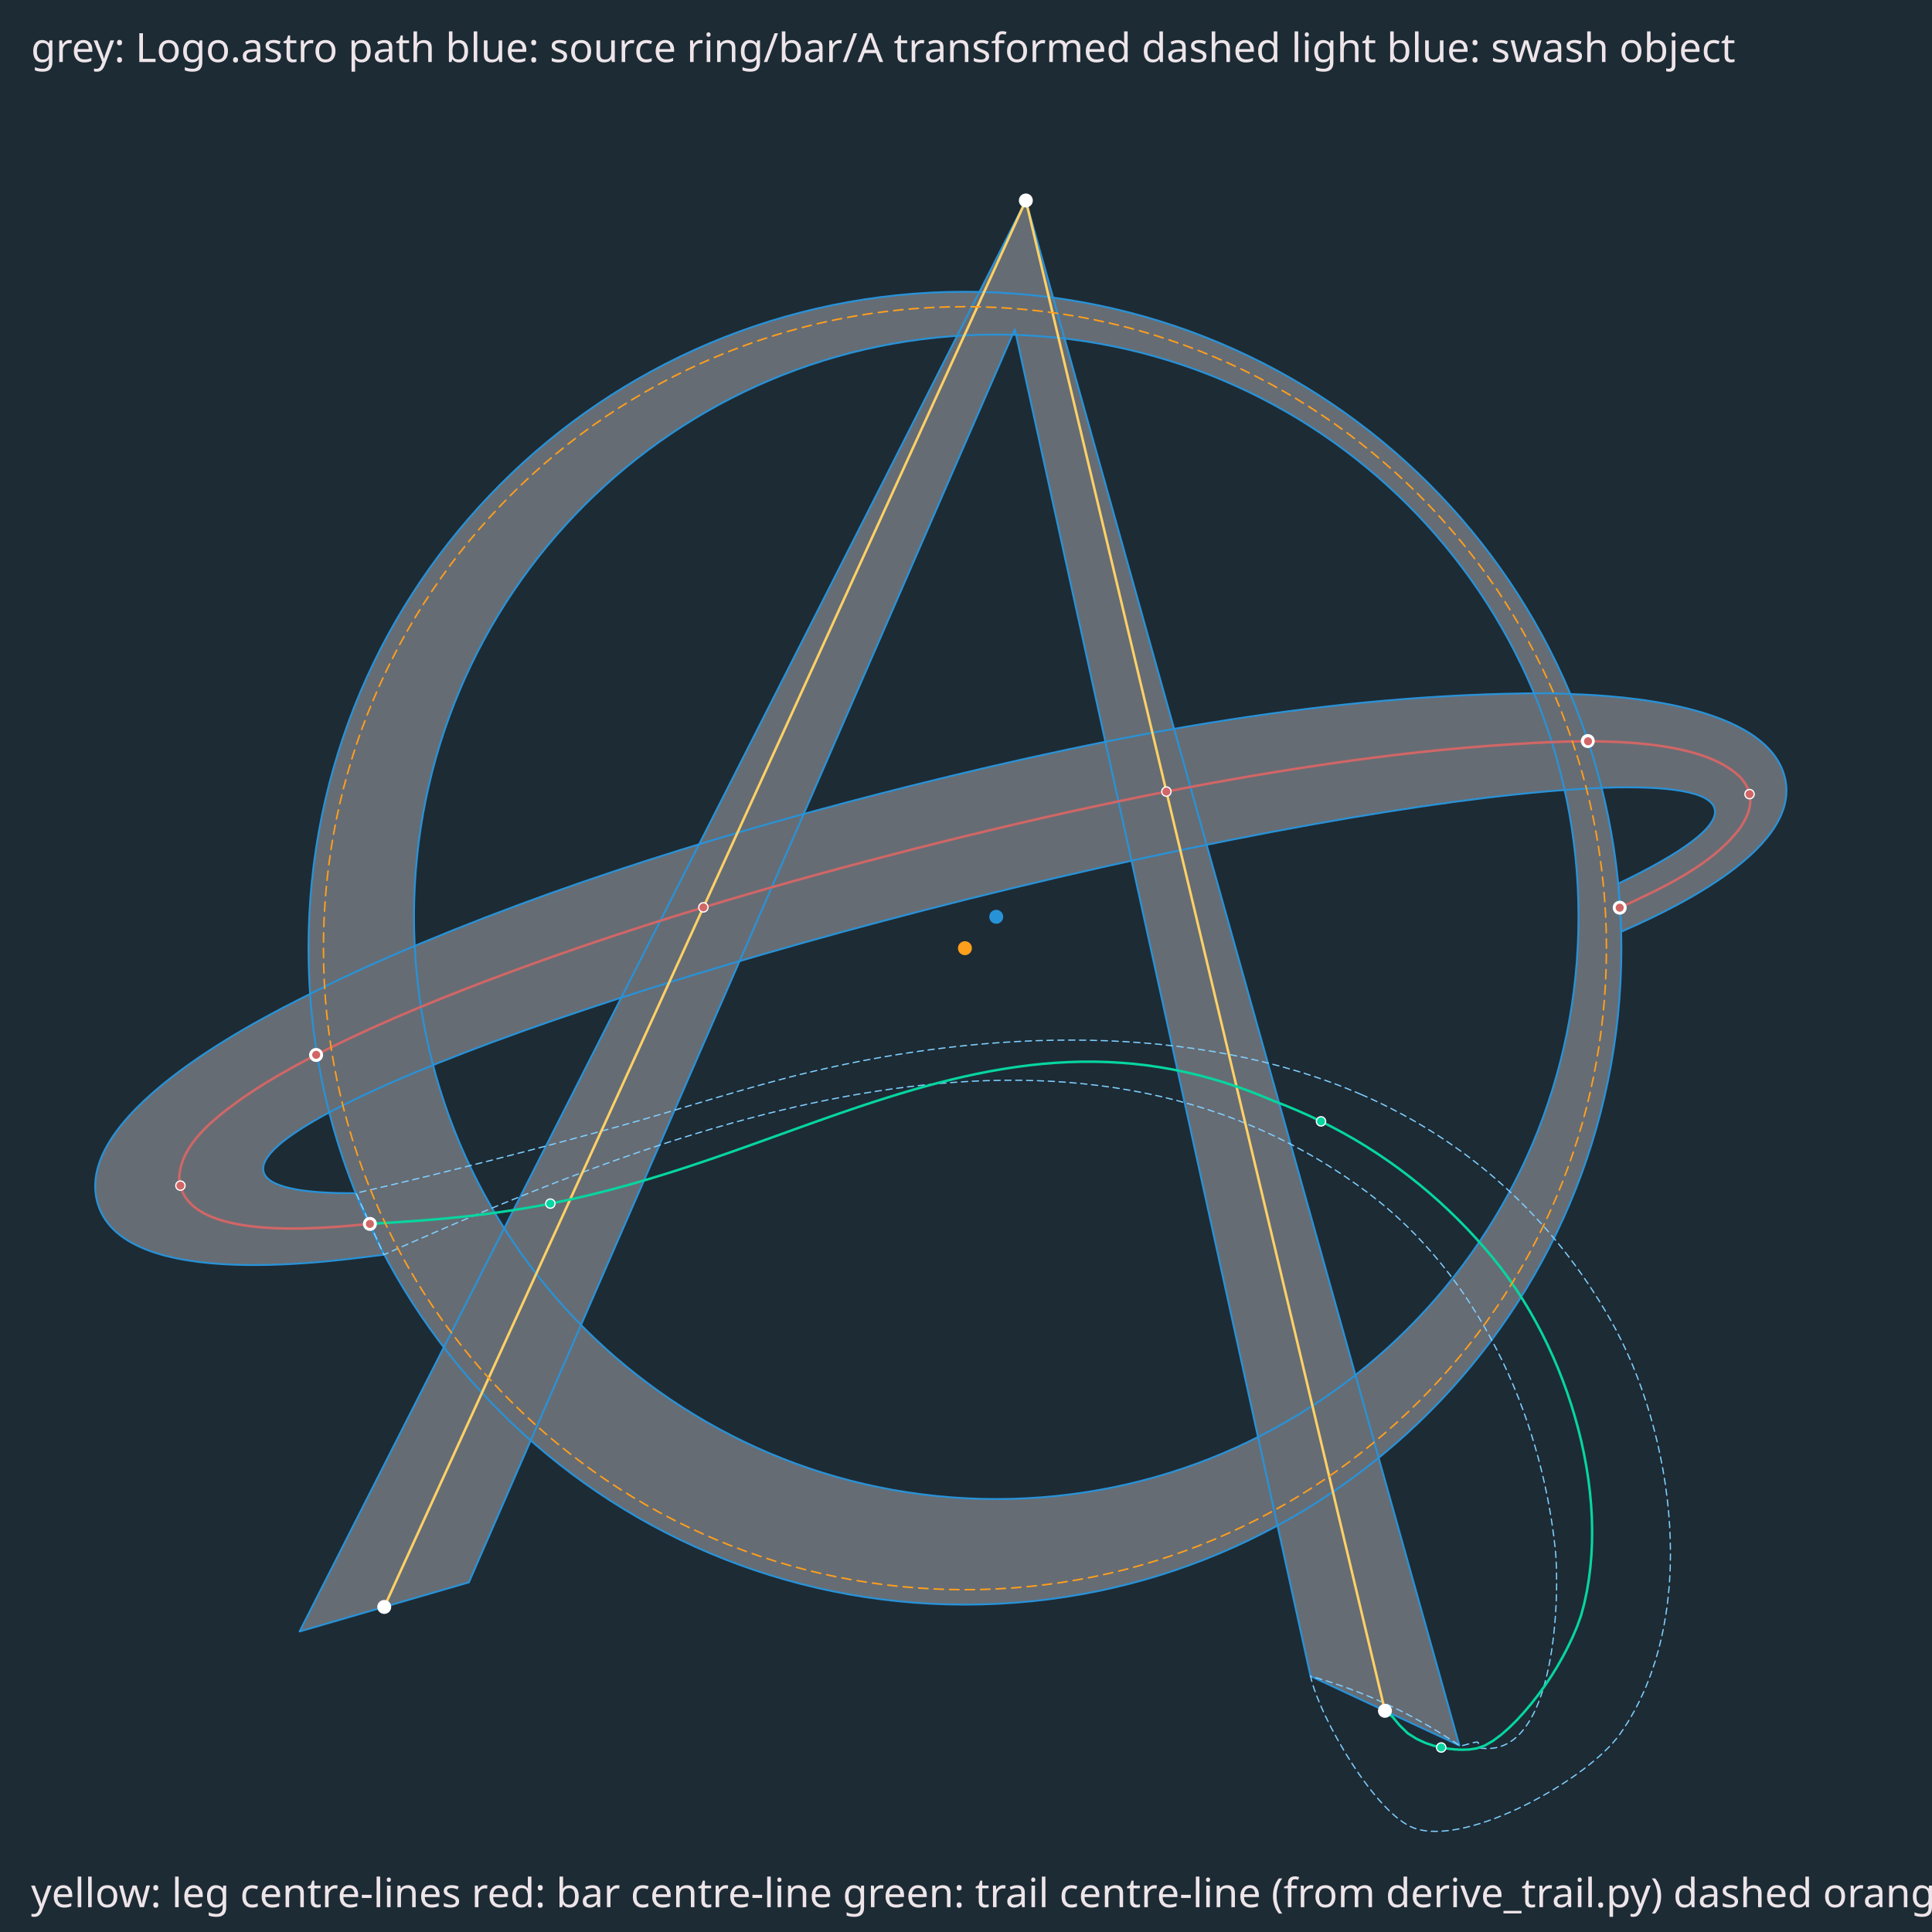
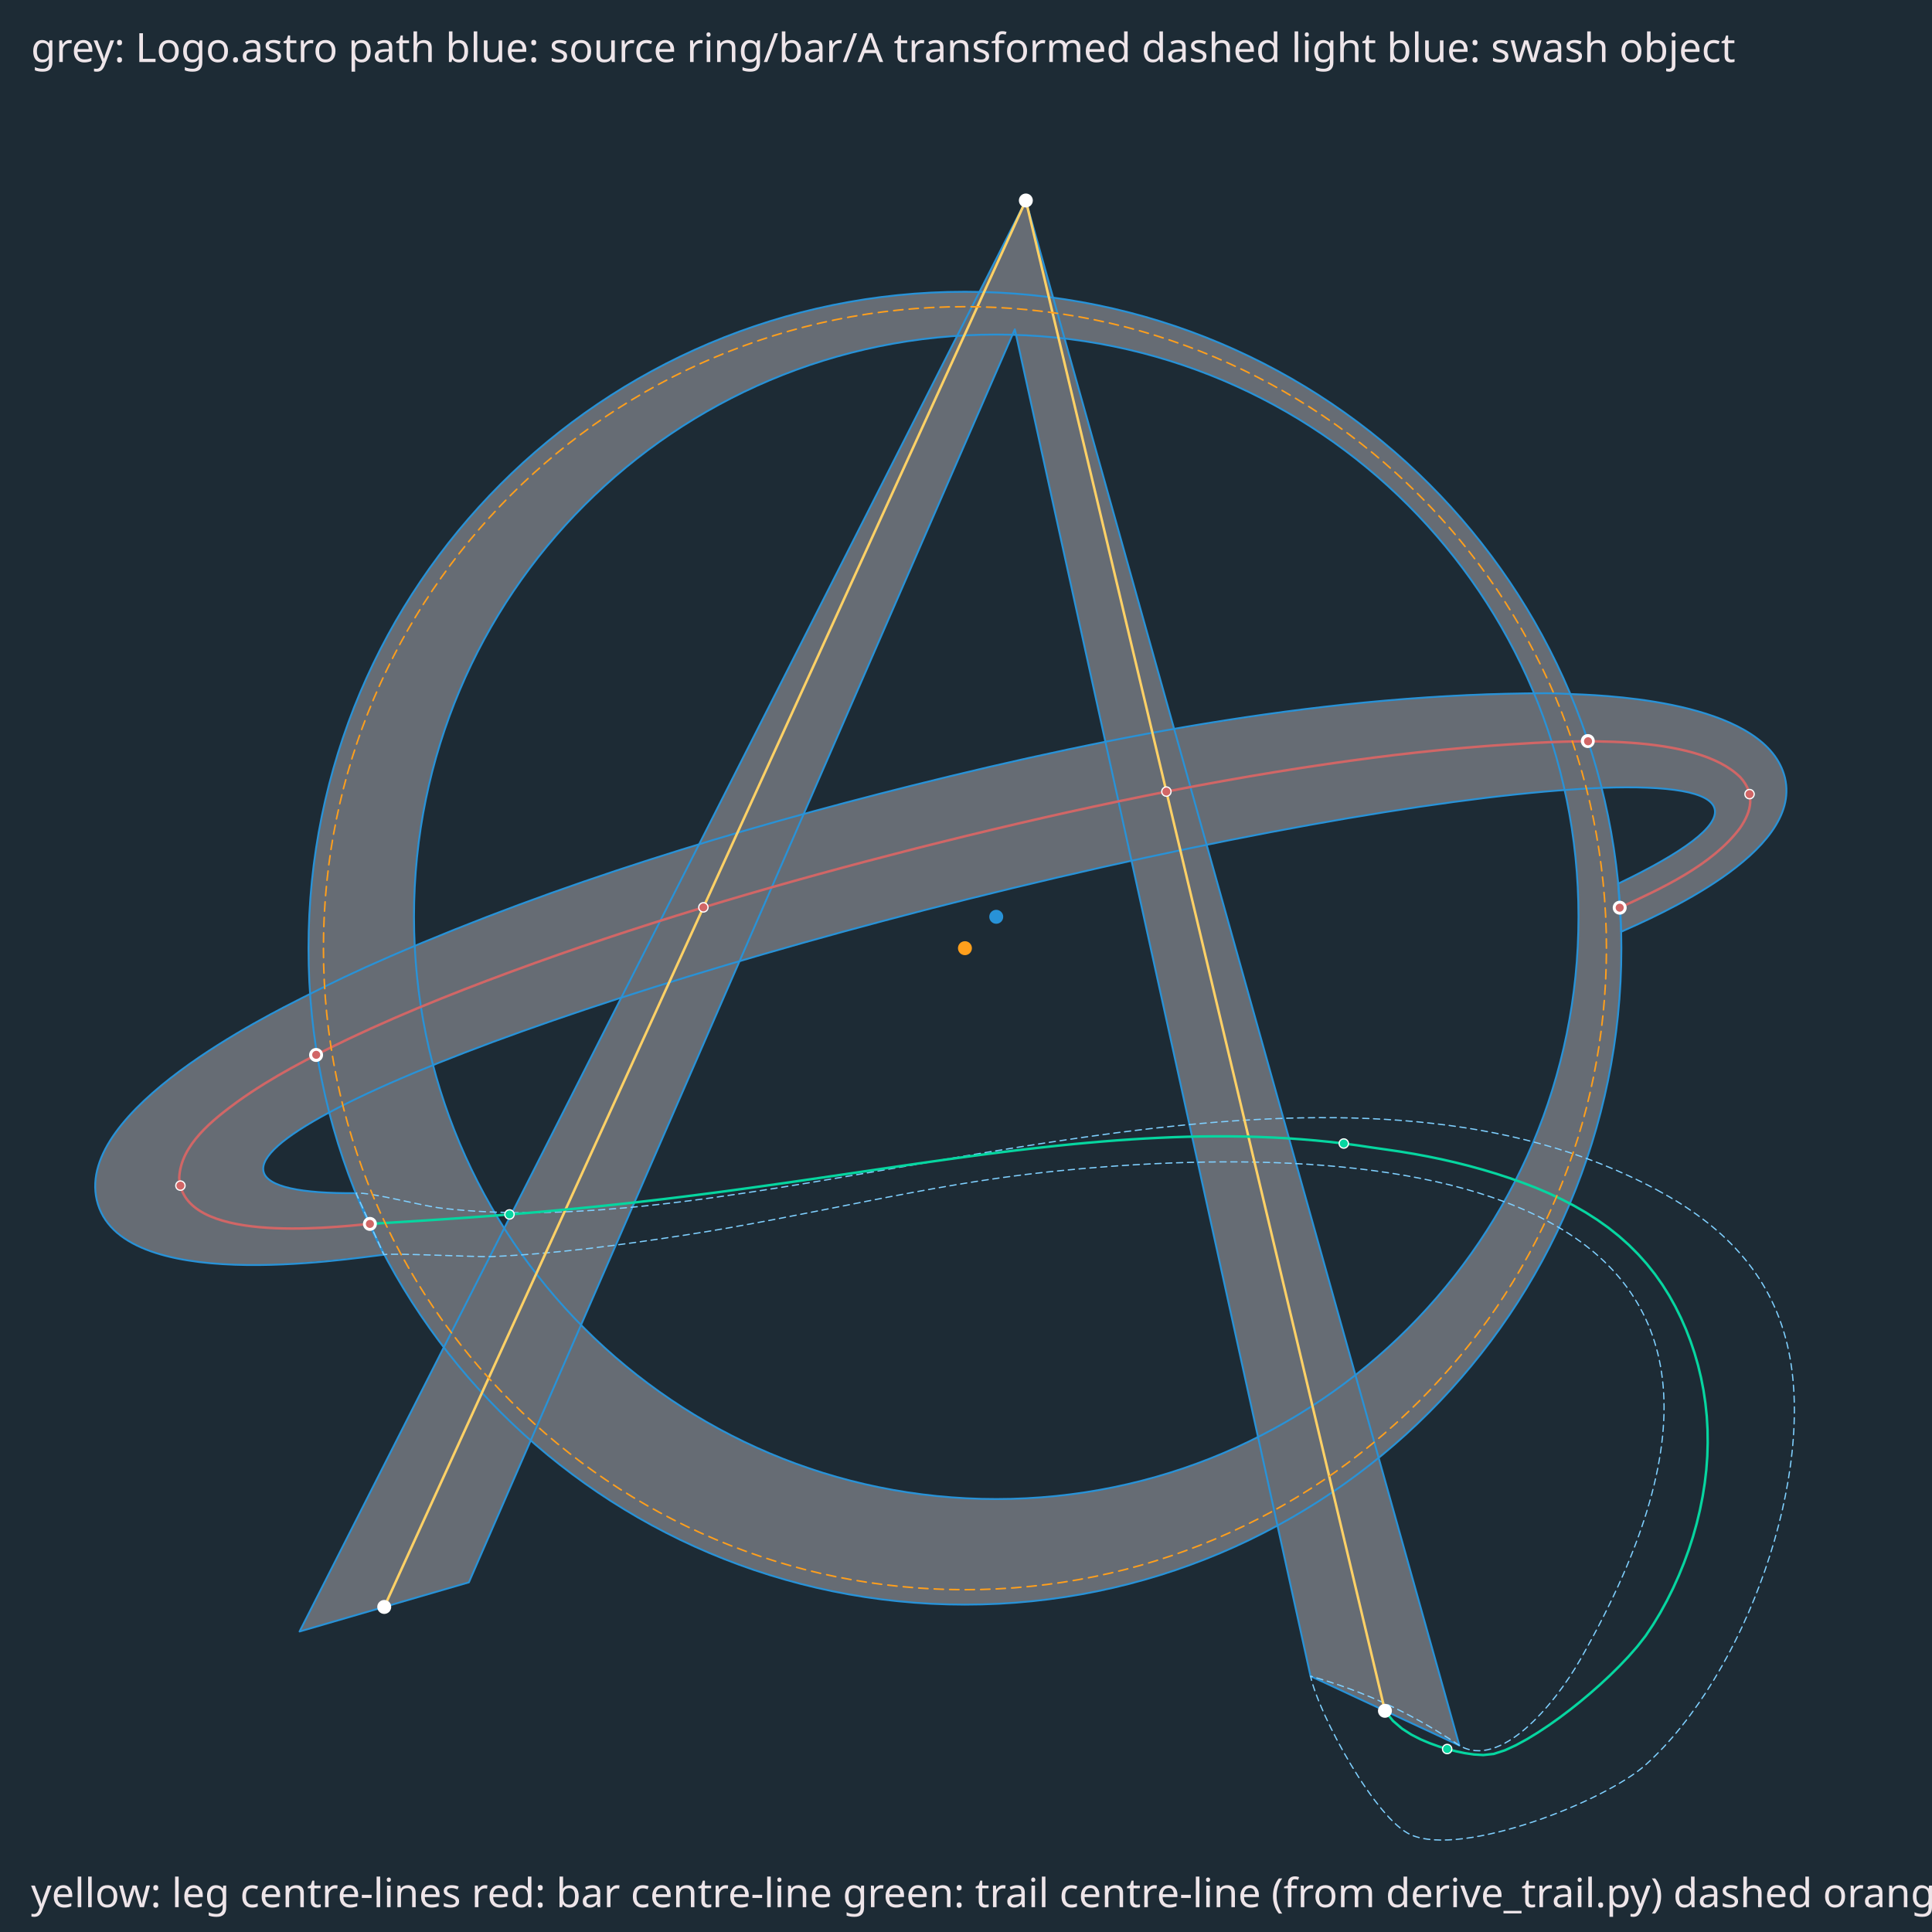
<svg xmlns="http://www.w3.org/2000/svg" width="1600" height="1600" viewBox="-70 -70 1246 1246">
  <rect x="-70" y="-70" width="1246" height="1246" fill="#1D2B35" />
  <g transform="translate(0,1084) scale(0.1,-0.1)" fill="none" stroke-linecap="round" stroke-linejoin="round">
    <path d="M9755 5547 C9767 5115 9714 4682 9596 4267 C9359 3431 8866 2686 8191 2138 C8365 1520 8539 901 8712 283 C8392 432 8072 581 7752 730 C7681 1054 7610 1377 7539 1701 C7231 1534 6903 1406 6563 1320 C5796 1126 4980 1152 4227 1394 C3672 1572 3159 1865 2723 2250 C2590 1945 2457 1640 2324 1335 C1960 1229 1596 1124 1232 1018 C1542 1629 1852 2240 2162 2850 C2008 3051 1872 3266 1756 3492 C1762 3477 1769 3463 1776 3448 C1689 3438 1602 3429 1515 3420 C1466 3415 1417 3411 1369 3407 C1318 3402 1268 3397 1217 3393 C1153 3389 1088 3386 1024 3384 C931 3381 837 3380 745 3385 C725 3386 704 3389 684 3390 C626 3395 568 3401 510 3410 C484 3414 456 3418 430 3424 C402 3430 374 3438 345 3447 C309 3457 274 3467 238 3481 C138 3520 35 3586 -25 3677 C-44 3706 -59 3738 -69 3771 C-89 3839 -92 3912 -77 3981 C-72 4005 -64 4028 -56 4051 C-47 4078 -35 4105 -22 4131 C-2 4168 22 4205 46 4239 C88 4297 136 4352 187 4402 C218 4433 249 4462 282 4490 C313 4517 344 4545 377 4570 C496 4664 624 4748 752 4827 C930 4937 1113 5036 1300 5130 C1237 6041 1466 6944 1960 7712 C2508 8564 3347 9197 4319 9485 C4740 9609 5178 9667 5617 9657 C5717 9854 5816 10050 5916 10247 C5975 10038 6033 9829 6092 9621 C6561 9558 7018 9415 7440 9201 C8331 8747 9040 7987 9427 7065 C9437 7065 9446 7065 9456 7064 C9458 7064 9465 7065 9468 7064 C9468 7064 9468 7064 9468 7064 C9468 7064 9468 7064 9468 7064 C9468 7064 9468 7064 9468 7064 C9463 7059 9442 7062 9434 7062 C9434 7062 9434 7062 9434 7062 C9447 7059 9464 7060 9477 7060 C9490 7060 9503 7060 9516 7059 C9577 7057 9637 7053 9698 7047 C9731 7044 9764 7042 9796 7038 C9829 7034 9861 7029 9893 7024 C10046 7003 10200 6973 10347 6922 C10525 6860 10736 6752 10801 6562 C10833 6469 10827 6373 10788 6283 C10741 6173 10653 6078 10563 6000 C10471 5921 10370 5853 10267 5791 C10103 5692 9930 5610 9756 5531 C9756 5536 9755 5541 9755 5547 Z M9629 6459 C9680 6256 9716 6050 9736 5842 C9833 5888 9929 5936 10022 5990 C10094 6031 10166 6076 10231 6128 C10275 6162 10329 6211 10352 6264 C10419 6426 10085 6450 9998 6456 C9943 6460 9887 6462 9832 6462 C9765 6463 9697 6461 9629 6459 Z M7082 6092 C7402 4952 7722 3812 8042 2672 C8657 3155 9110 3820 9330 4572 C9429 4911 9479 5263 9480 5616 C9481 5895 9451 6173 9391 6445 C9045 6420 8699 6375 8356 6322 C7930 6257 7505 6178 7082 6092 Z M4070 5342 C3729 4559 3388 3777 3047 2995 C3442 2594 3923 2284 4452 2094 C5129 1850 5871 1807 6572 1968 C6863 2035 7146 2138 7413 2272 C7141 3511 6869 4750 6597 5989 C6179 5897 5762 5798 5347 5692 C4920 5583 4493 5466 4070 5342 Z M2093 4671 C2191 4299 2346 3943 2552 3618 C2804 4114 3055 4610 3307 5106 C2898 4974 2491 4832 2093 4671 Z M1594 3845 C1526 4015 1469 4189 1423 4366 C1372 4339 1322 4310 1273 4280 C1198 4234 892 4046 1035 3932 C1075 3901 1134 3885 1183 3874 C1242 3862 1304 3855 1365 3851 C1441 3846 1518 3845 1594 3845 Z M3809 6095 C4364 7188 4918 8281 5473 9374 C5081 9348 4694 9261 4329 9114 C3434 8756 2705 8059 2306 7181 C2057 6635 1945 6039 1975 5440 C2294 5575 2619 5698 2946 5813 C3232 5913 3520 6006 3809 6095 Z M6430 6753 C6238 7629 6045 8505 5853 9380 C5846 9380 5838 9381 5830 9381 C5381 8351 4932 7321 4483 6290 C4775 6371 5067 6446 5361 6517 C5716 6603 6072 6683 6430 6753 Z M9193 7070 C8829 7943 8143 8652 7282 9045 C6929 9207 6552 9312 6166 9357 C6402 8517 6637 7676 6873 6836 C7234 6900 7597 6953 7961 6994 C8370 7041 8781 7071 9193 7070 Z" fill="#EEE5E9" fill-opacity="0.35" stroke="none" />
    <path d="M10812 6522 C10699 7000 9731 7053 9452 7063 C9398 7065 9340 7069 9272 7069 C7885 7067 6504 6804 5179 6473 C4039 6187 2911 5845 1823 5375 C1579 5269 1448 5205 1254 5107 C1046 5001 -211 4385 -76 3801 C67 3185 1537 3421 1776 3448 L1596 3845 C1239 3842 1024 3886 1000 3983 C976 4077 1131 4209 1424 4366 C1572 4445 1754 4530 1969 4620 C2794 4965 4075 5374 5533 5739 C7122 6136 8550 6388 9434 6448 C9502 6453 9567 6457 9629 6459 C10066 6475 10331 6433 10358 6324 C10387 6211 10156 6042 9736 5841 L9756 5531 C9970 5627 10926 6036 10812 6522 Z" stroke="#2892D7" stroke-width="12" />
    <path d="M1232 1018 L2324 1335 L5845 9416 L7752 730 L8712 283 L5916 10247 Z" stroke="#2892D7" stroke-width="12" />
    <circle cx="5523.14" cy="5424.894" r="4233.517" stroke="#2892D7" stroke-width="12" />
    <circle cx="5725.027" cy="5627.329" r="3755.048" stroke="#2892D7" stroke-width="12" />
-     <path d="M8080 4481 C8768 4183 9312 3683 9683 3034 C10101 2304 10269 1100 9750 360 C9544 66 8769 -370 8423 -251 C8174 -165 7809 466 7752 730 C7906 687 8087 624 8281 532 C8449 451 8593 364 8712 283 C8728 273 8802 309 8830 304 C8842 302 8823 268 8857 265 C9344 211 9360 1280 9330 1554 C9236 2428 8830 3319 8116 3852 C6213 5273 3689 4299 1776 3448 C1716 3581 1656 3713 1596 3845 C2167 3976 2737 4123 3302 4279 C3713 4393 4127 4533 4542 4630 C5671 4897 6999 4949 8080 4481 Z" stroke="#7fd0ff" stroke-width="8" stroke-dasharray="40 30" />
+     <path d="M9988 3865 C10400 3643 10716 3336 10827 2866 C11024 2038 10555 735 9913 158 C9649 -79 8736 -438 8401 -294 C8174 -196 7808 475 7752 730 C7906 687 8087 624 8281 532 C8449 451 8593 364 8712 283 C8974 127 9322 540 9491 836 C11222 3873 8454 4234 6050 3981 C5269 3898 4497 3694 3720 3575 C3307 3511 2889 3454 2472 3436 C2376 3432 1810 3461 1776 3448 C1716 3581 1656 3713 1596 3845 C1689 3853 2023 3762 2149 3748 C2537 3704 2929 3715 3317 3749 C5396 3932 8080 4892 9988 3865 Z" stroke="#7fd0ff" stroke-width="8" stroke-dasharray="40 30" />
    <path d="M1778 1176 L5916 10247" stroke="#ffd166" stroke-width="16" />
    <path d="M5916 10247 L8232 506" stroke="#ffd166" stroke-width="16" />
    <path d="M1686 3647 C1406 3620 477 3518 456 3944 C465 4158 675 4320 833 4436 C1055 4595 1300 4721 1546 4839 C1937 5025 2342 5182 2749 5329 C3552 5618 4373 5855 5199 6066 C6078 6289 6964 6482 7862 6613 C8251 6670 8642 6714 9034 6739 C9419 6764 10237 6814 10525 6526 C10620 6419 10598 6311 10522 6200 C10342 5959 10013 5809 9746 5686" stroke="#D16666" stroke-width="16" />
-     <path d="M8231.8 506.4 L8281.1 467.6 L8325.0 414.5 L8378.2 362.2 L8436.1 325.6 L8492.4 299.4 L8545.3 281.7 L8594.7 269.8 L8641.3 262.0 L8686.2 257.3 L8730.6 255.5 L8775.6 257.1 L8822.9 264.0 L8874.5 281.8 L8928.3 312.6 L8981.2 351.9 L9032.4 396.8 L9081.9 445.8 L9129.6 497.9 L9175.6 552.4 L9219.8 608.9 L9262.4 667.3 L9303.0 727.2 L9341.2 788.7 L9376.9 851.7 L9410.8 916.3 L9442.5 982.6 L9471.6 1051.2 L9497.0 1122.5 L9517.2 1197.4 L9533.6 1274.3 L9546.7 1352.4 L9556.7 1431.5 L9563.5 1511.5 L9567.3 1592.1 L9568.1 1673.2 L9566.1 1754.5 L9561.3 1836.1 L9553.8 1917.6 L9543.7 1999.1 L9531.1 2080.4 L9516.1 2161.5 L9498.8 2242.2 L9479.1 2322.4 L9457.2 2402.2 L9433.1 2481.5 L9406.8 2560.1 L9378.4 2638.0 L9347.9 2715.2 L9315.3 2791.5 L9280.6 2867.0 L9243.9 2941.5 L9205.0 3015.0 L9164.1 3087.4 L9121.0 3158.6 L9075.8 3228.5 L9028.4 3297.0 L8978.8 3364.0 L8926.9 3429.3 L8873.1 3493.1 L8817.6 3555.4 L8760.7 3616.5 L8702.3 3676.2 L8642.4 3734.5 L8581.0 3791.4 L8518.3 3846.7 L8454.1 3900.5 L8388.6 3952.7 L8321.7 4003.3 L8253.6 4052.1 L8184.1 4099.3 L8113.5 4144.7 L8041.7 4188.3 L7968.7 4230.0 L7894.7 4269.9 L7819.6 4308.0 L7743.6 4344.2 L7666.6 4378.4 L7588.8 4410.8 L7510.2 4441.2 L7432.0 4473.9 L7353.1 4504.6 L7273.3 4533.3 L7192.9 4559.7 L7111.7 4583.9 L7029.8 4605.8 L6947.4 4625.3 L6864.4 4642.4 L6781.0 4657.0 L6697.1 4669.2 L6613.0 4678.8 L6528.6 4685.9 L6444.0 4690.6 L6359.3 4692.8 L6274.6 4692.7 L6189.9 4690.2 L6105.3 4685.5 L6020.9 4678.6 L5936.6 4669.6 L5852.6 4658.6 L5768.9 4645.8 L5685.4 4631.2 L5602.3 4614.9 L5519.5 4597.1 L5437.0 4577.8 L5354.8 4557.2 L5273.0 4535.3 L5191.4 4512.4 L5110.2 4488.4 L5029.2 4463.5 L4948.5 4437.9 L4867.9 4411.5 L4787.6 4384.5 L4707.5 4357.0 L4627.5 4329.0 L4547.7 4300.8 L4467.9 4272.3 L4388.2 4243.6 L4308.4 4214.9 L4228.7 4186.3 L4149.0 4157.7 L4069.2 4129.3 L3989.2 4101.2 L3909.2 4073.4 L3829.0 4046.1 L3748.6 4019.3 L3668.1 3993.1 L3587.3 3967.5 L3506.3 3942.7 L3425.1 3918.7 L3343.6 3895.5 L3261.8 3873.3 L3179.8 3852.0 L3097.6 3831.7 L3015.1 3812.6 L2932.3 3794.5 L2849.3 3777.6 L2766.0 3761.8 L2682.6 3747.2 L2599.0 3733.7 L2515.1 3721.3 L2431.2 3710.1 L2347.1 3699.9 L2262.9 3690.6 L2178.6 3682.3 L2094.2 3674.9 L2009.7 3668.1 L1925.2 3662.0 L1840.7 3656.3 L1756.1 3651.0 L1685.7 3646.6" stroke="#06d6a0" stroke-width="16" />
+     <path d="M8231.8 506.4 L8283.5 441.8 L8342.2 391.4 L8402.2 352.9 L8461.3 322.7 L8519.4 298.1 L8576.5 277.5 L8633.1 260.1 L8689.7 245.5 L8746.7 233.6 L8805.1 225.0 L8866.3 221.3 L8933.4 228.5 L9005.0 251.7 L9076.8 284.7 L9148.0 323.5 L9218.4 366.4 L9287.8 412.4 L9356.2 460.9 L9423.6 511.7 L9489.8 564.3 L9554.9 618.9 L9618.8 675.2 L9681.4 733.3 L9742.4 793.4 L9801.7 855.6 L9858.8 920.6 L9912.6 989.3 L9961.7 1062.8 L10007.6 1138.9 L10050.4 1217.0 L10090.2 1296.9 L10126.9 1378.3 L10160.5 1460.9 L10191.1 1544.8 L10218.5 1629.5 L10242.6 1715.1 L10263.3 1801.3 L10280.6 1887.9 L10294.4 1974.8 L10304.5 2061.7 L10310.8 2148.4 L10313.4 2234.8 L10312.3 2320.5 L10307.4 2405.5 L10298.7 2489.5 L10286.5 2572.3 L10270.7 2654.0 L10251.4 2734.2 L10228.7 2813.1 L10202.7 2890.5 L10173.3 2966.6 L10140.6 3041.0 L10104.4 3113.9 L10064.6 3185.2 L10020.9 3254.8 L9973.2 3322.3 L9921.3 3387.8 L9865.1 3450.7 L9804.9 3510.9 L9740.6 3568.2 L9672.6 3622.3 L9601.2 3673.1 L9526.8 3720.7 L9449.7 3764.9 L9370.4 3806.0 L9289.1 3844.1 L9206.2 3879.3 L9121.9 3911.8 L9036.5 3942.0 L8950.3 3970.1 L8863.4 3996.2 L8775.7 4020.4 L8687.4 4042.6 L8598.6 4063.0 L8509.2 4081.5 L8419.4 4098.2 L8329.3 4113.2 L8238.7 4126.5 L8148.0 4139.4 L8057.3 4153.0 L7966.4 4165.1 L7875.2 4175.7 L7783.9 4184.8 L7692.5 4192.5 L7601.0 4198.9 L7509.4 4203.9 L7417.7 4207.6 L7326.0 4210.1 L7234.3 4211.4 L7142.5 4211.6 L7050.8 4210.7 L6959.0 4208.8 L6867.3 4205.9 L6775.7 4202.0 L6684.1 4197.3 L6592.5 4191.7 L6501.0 4185.3 L6409.5 4178.1 L6318.1 4170.2 L6226.7 4161.7 L6135.5 4152.6 L6044.2 4142.8 L5953.0 4132.6 L5861.9 4121.9 L5770.9 4110.7 L5679.9 4099.1 L5588.9 4087.2 L5498.0 4075.0 L5407.1 4062.5 L5316.2 4049.7 L5225.4 4036.8 L5134.6 4023.7 L5043.8 4010.5 L4953.0 3997.2 L4862.2 3983.8 L4771.5 3970.4 L4680.7 3957.1 L4589.9 3943.8 L4499.1 3930.5 L4408.3 3917.4 L4317.5 3904.4 L4226.7 3891.6 L4135.8 3878.9 L4044.9 3866.5 L3954.0 3854.2 L3863.0 3842.3 L3772.0 3830.6 L3681.0 3819.2 L3589.9 3808.1 L3498.8 3797.3 L3407.7 3786.8 L3316.5 3776.7 L3225.2 3766.9 L3134.0 3757.4 L3042.7 3748.3 L2951.4 3739.6 L2860.0 3731.1 L2768.6 3723.0 L2677.2 3715.3 L2585.8 3707.8 L2494.3 3700.6 L2402.8 3693.7 L2311.3 3687.1 L2219.8 3680.7 L2128.2 3674.5 L2036.7 3668.5 L1945.1 3662.7 L1853.6 3657.0 L1762.0 3651.3 L1685.7 3646.6" stroke="#06d6a0" stroke-width="16" />
    <circle cx="5523.14" cy="5424.894" r="4137.232" stroke="#ff9f1c" stroke-width="10" stroke-dasharray="60 40" />
    <circle cx="5916.0" cy="10247.0" r="45" fill="#fff" stroke="none" />
    <circle cx="1778.069" cy="1176.389" r="45" fill="#fff" stroke="none" />
    <circle cx="8231.846" cy="506.482" r="45" fill="#fff" stroke="none" />
    <circle cx="1685.68" cy="3646.702" r="45" fill="#fff" stroke="none" />
    <circle cx="9745.87" cy="5686.049" r="45" fill="#fff" stroke="none" />
    <circle cx="1338.538" cy="4736.225" r="45" fill="#fff" stroke="none" />
    <circle cx="9540.197" cy="6760.762" r="45" fill="#fff" stroke="none" />
    <circle cx="5523.14" cy="5424.894" r="45" fill="#ff9f1c" stroke="none" />
    <circle cx="5725.027" cy="5627.329" r="45" fill="#2892D7" stroke="none" />
    <circle cx="1685.68" cy="3646.702" r="30" fill="#D16666" stroke="#fff" stroke-width="8" />
    <circle cx="463.62" cy="3893.516" r="30" fill="#D16666" stroke="#fff" stroke-width="8" />
    <circle cx="1339.351" cy="4737.2" r="30" fill="#D16666" stroke="#fff" stroke-width="8" />
    <circle cx="3836.283" cy="5688.143" r="30" fill="#D16666" stroke="#fff" stroke-width="8" />
    <circle cx="6822.353" cy="6434.872" r="30" fill="#D16666" stroke="#fff" stroke-width="8" />
    <circle cx="9541.727" cy="6759.286" r="30" fill="#D16666" stroke="#fff" stroke-width="8" />
    <circle cx="10583.321" cy="6418.51" r="30" fill="#D16666" stroke="#fff" stroke-width="8" />
    <circle cx="9745.87" cy="5686.049" r="30" fill="#D16666" stroke="#fff" stroke-width="8" />
-     <circle cx="8594.7" cy="269.8" r="30" fill="#06d6a0" stroke="#fff" stroke-width="8" />
-     <circle cx="7819.6" cy="4308.0" r="30" fill="#06d6a0" stroke="#fff" stroke-width="8" />
-     <circle cx="2849.3" cy="3777.6" r="30" fill="#06d6a0" stroke="#fff" stroke-width="8" />
+     <circle cx="8633.1" cy="260.1" r="30" fill="#06d6a0" stroke="#fff" stroke-width="8" />
+     <circle cx="7966.4" cy="4165.1" r="30" fill="#06d6a0" stroke="#fff" stroke-width="8" />
+     <circle cx="2585.8" cy="3707.8" r="30" fill="#06d6a0" stroke="#fff" stroke-width="8" />
  </g>
  <g font-family="sans-serif" font-size="26" fill="#EEE5E9">
    <text x="-50" y="-30">grey: Logo.astro path   blue: source ring/bar/A transformed   dashed light blue: swash object</text>
    <text x="-50" y="1160">yellow: leg centre-lines   red: bar centre-line   green: trail centre-line (from derive_trail.py)   dashed orange: thin growth circle</text>
  </g>
</svg>
